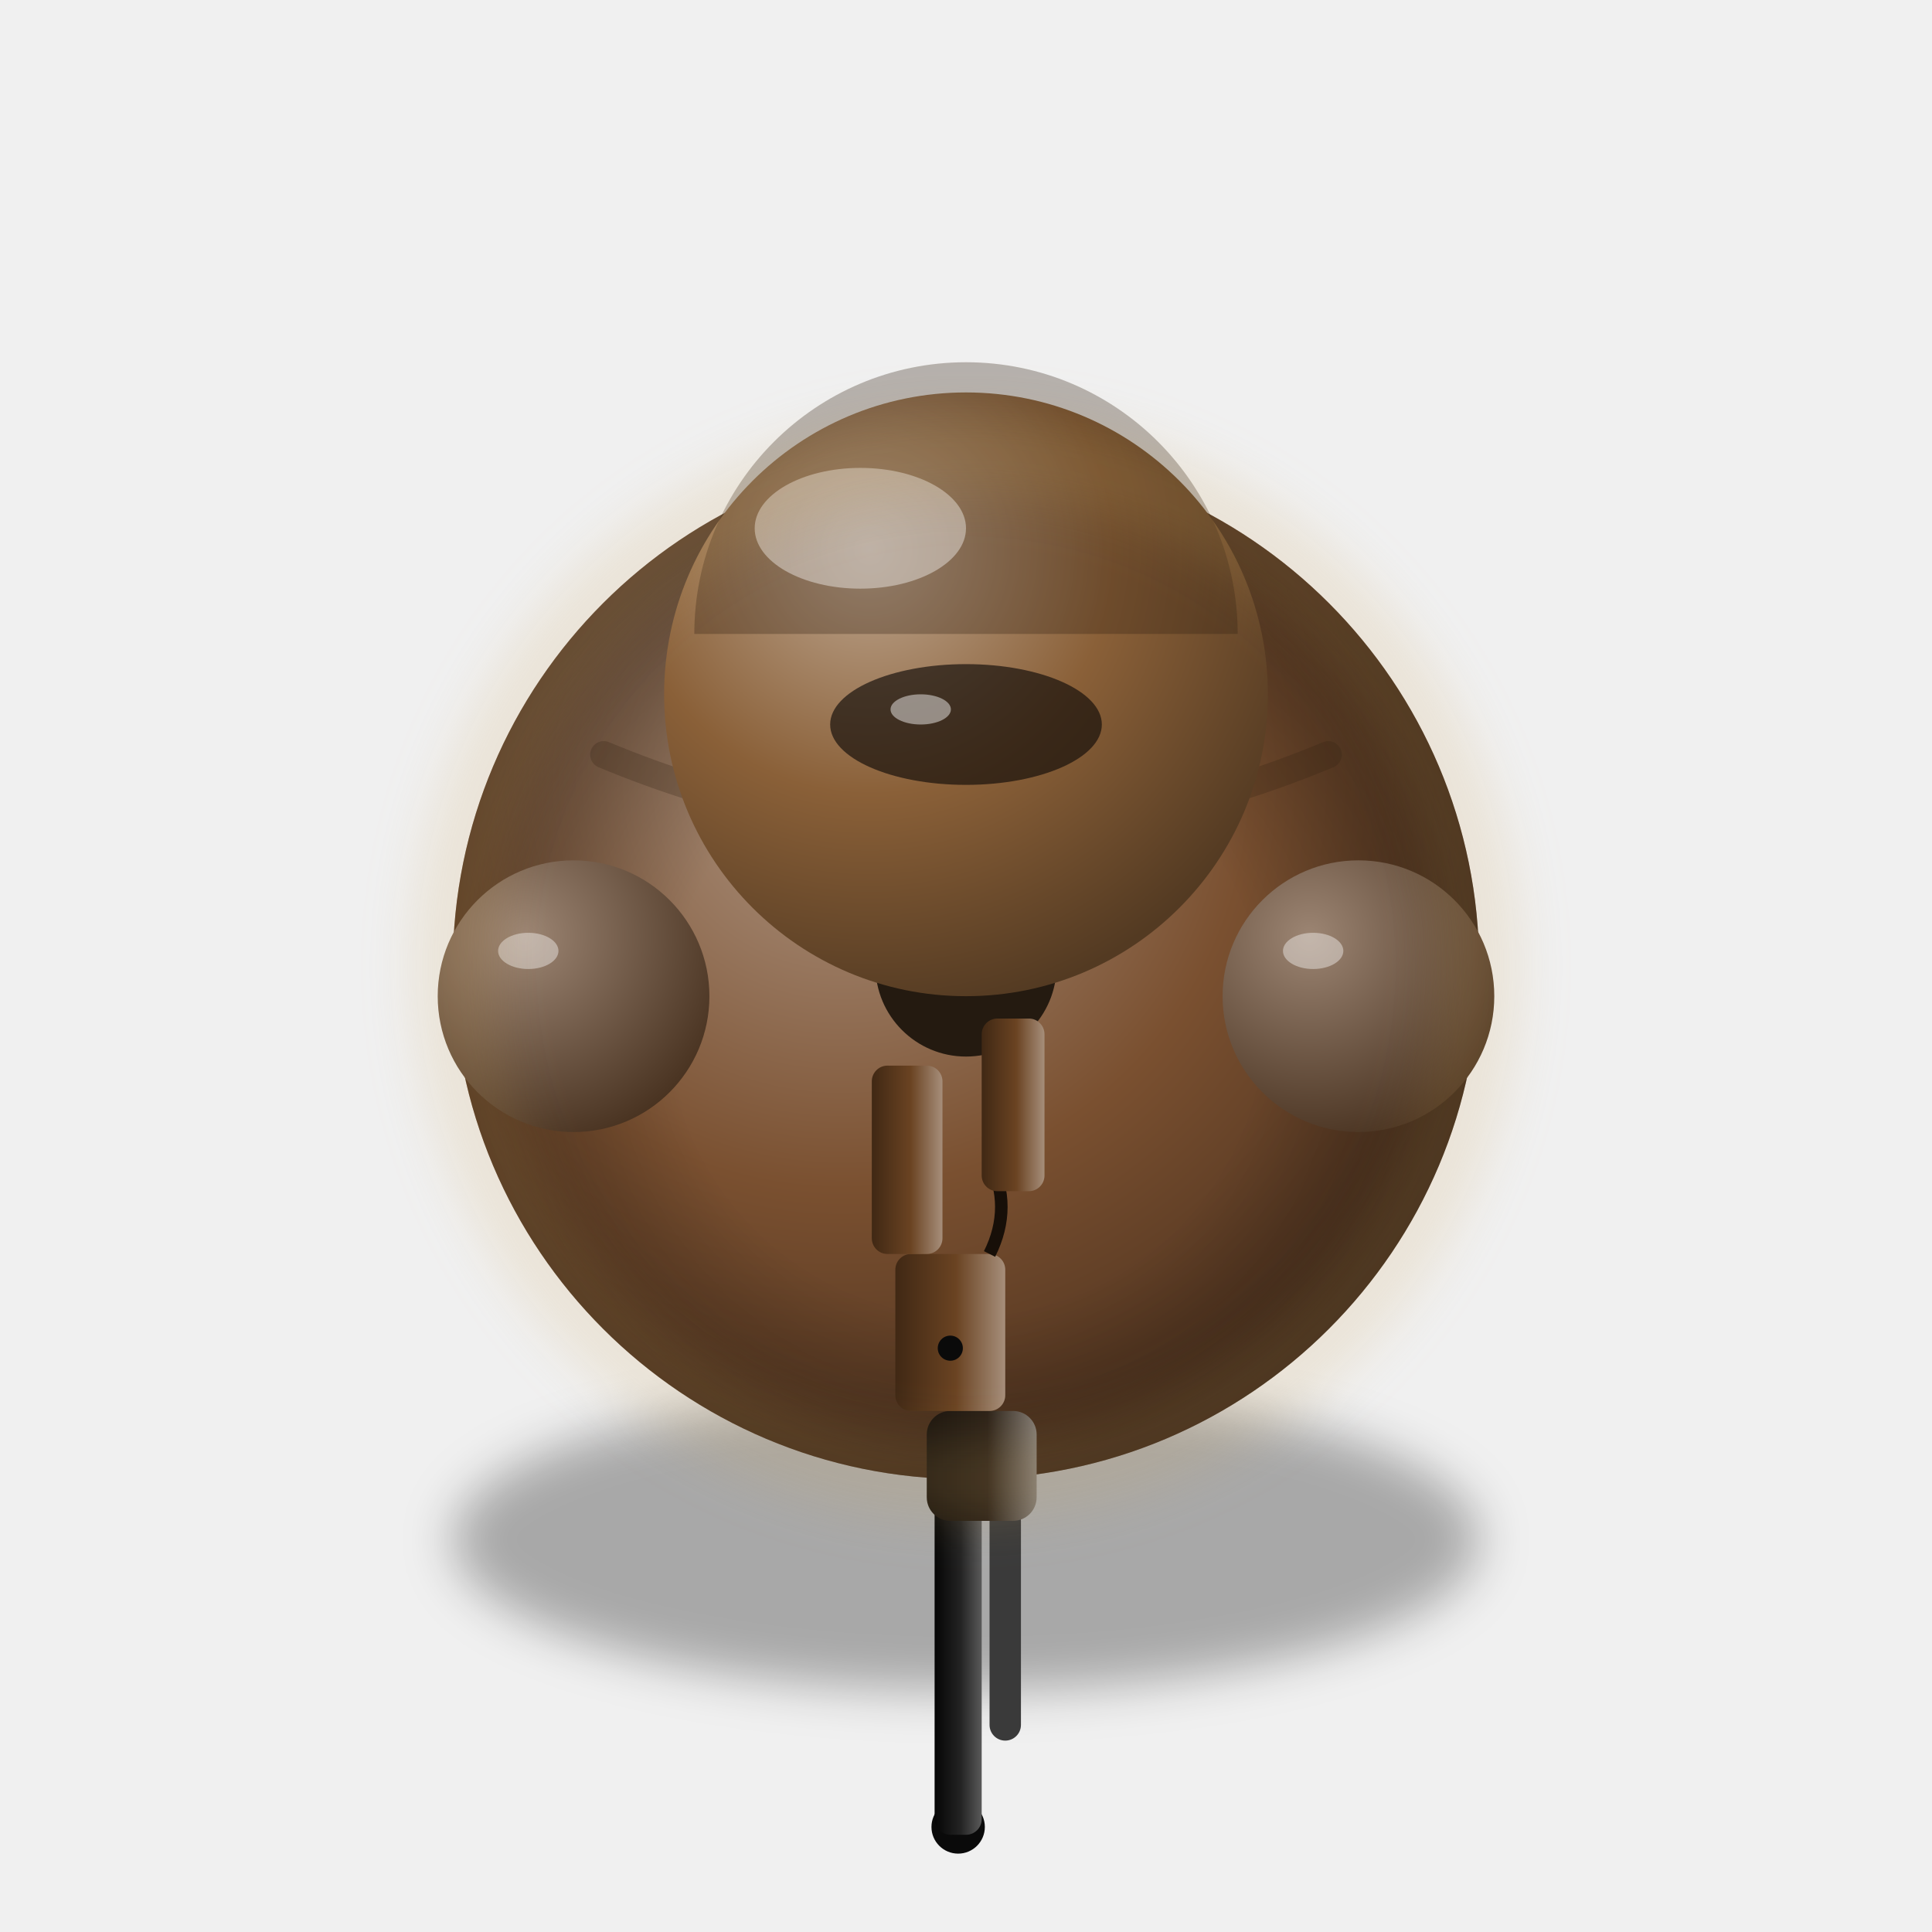
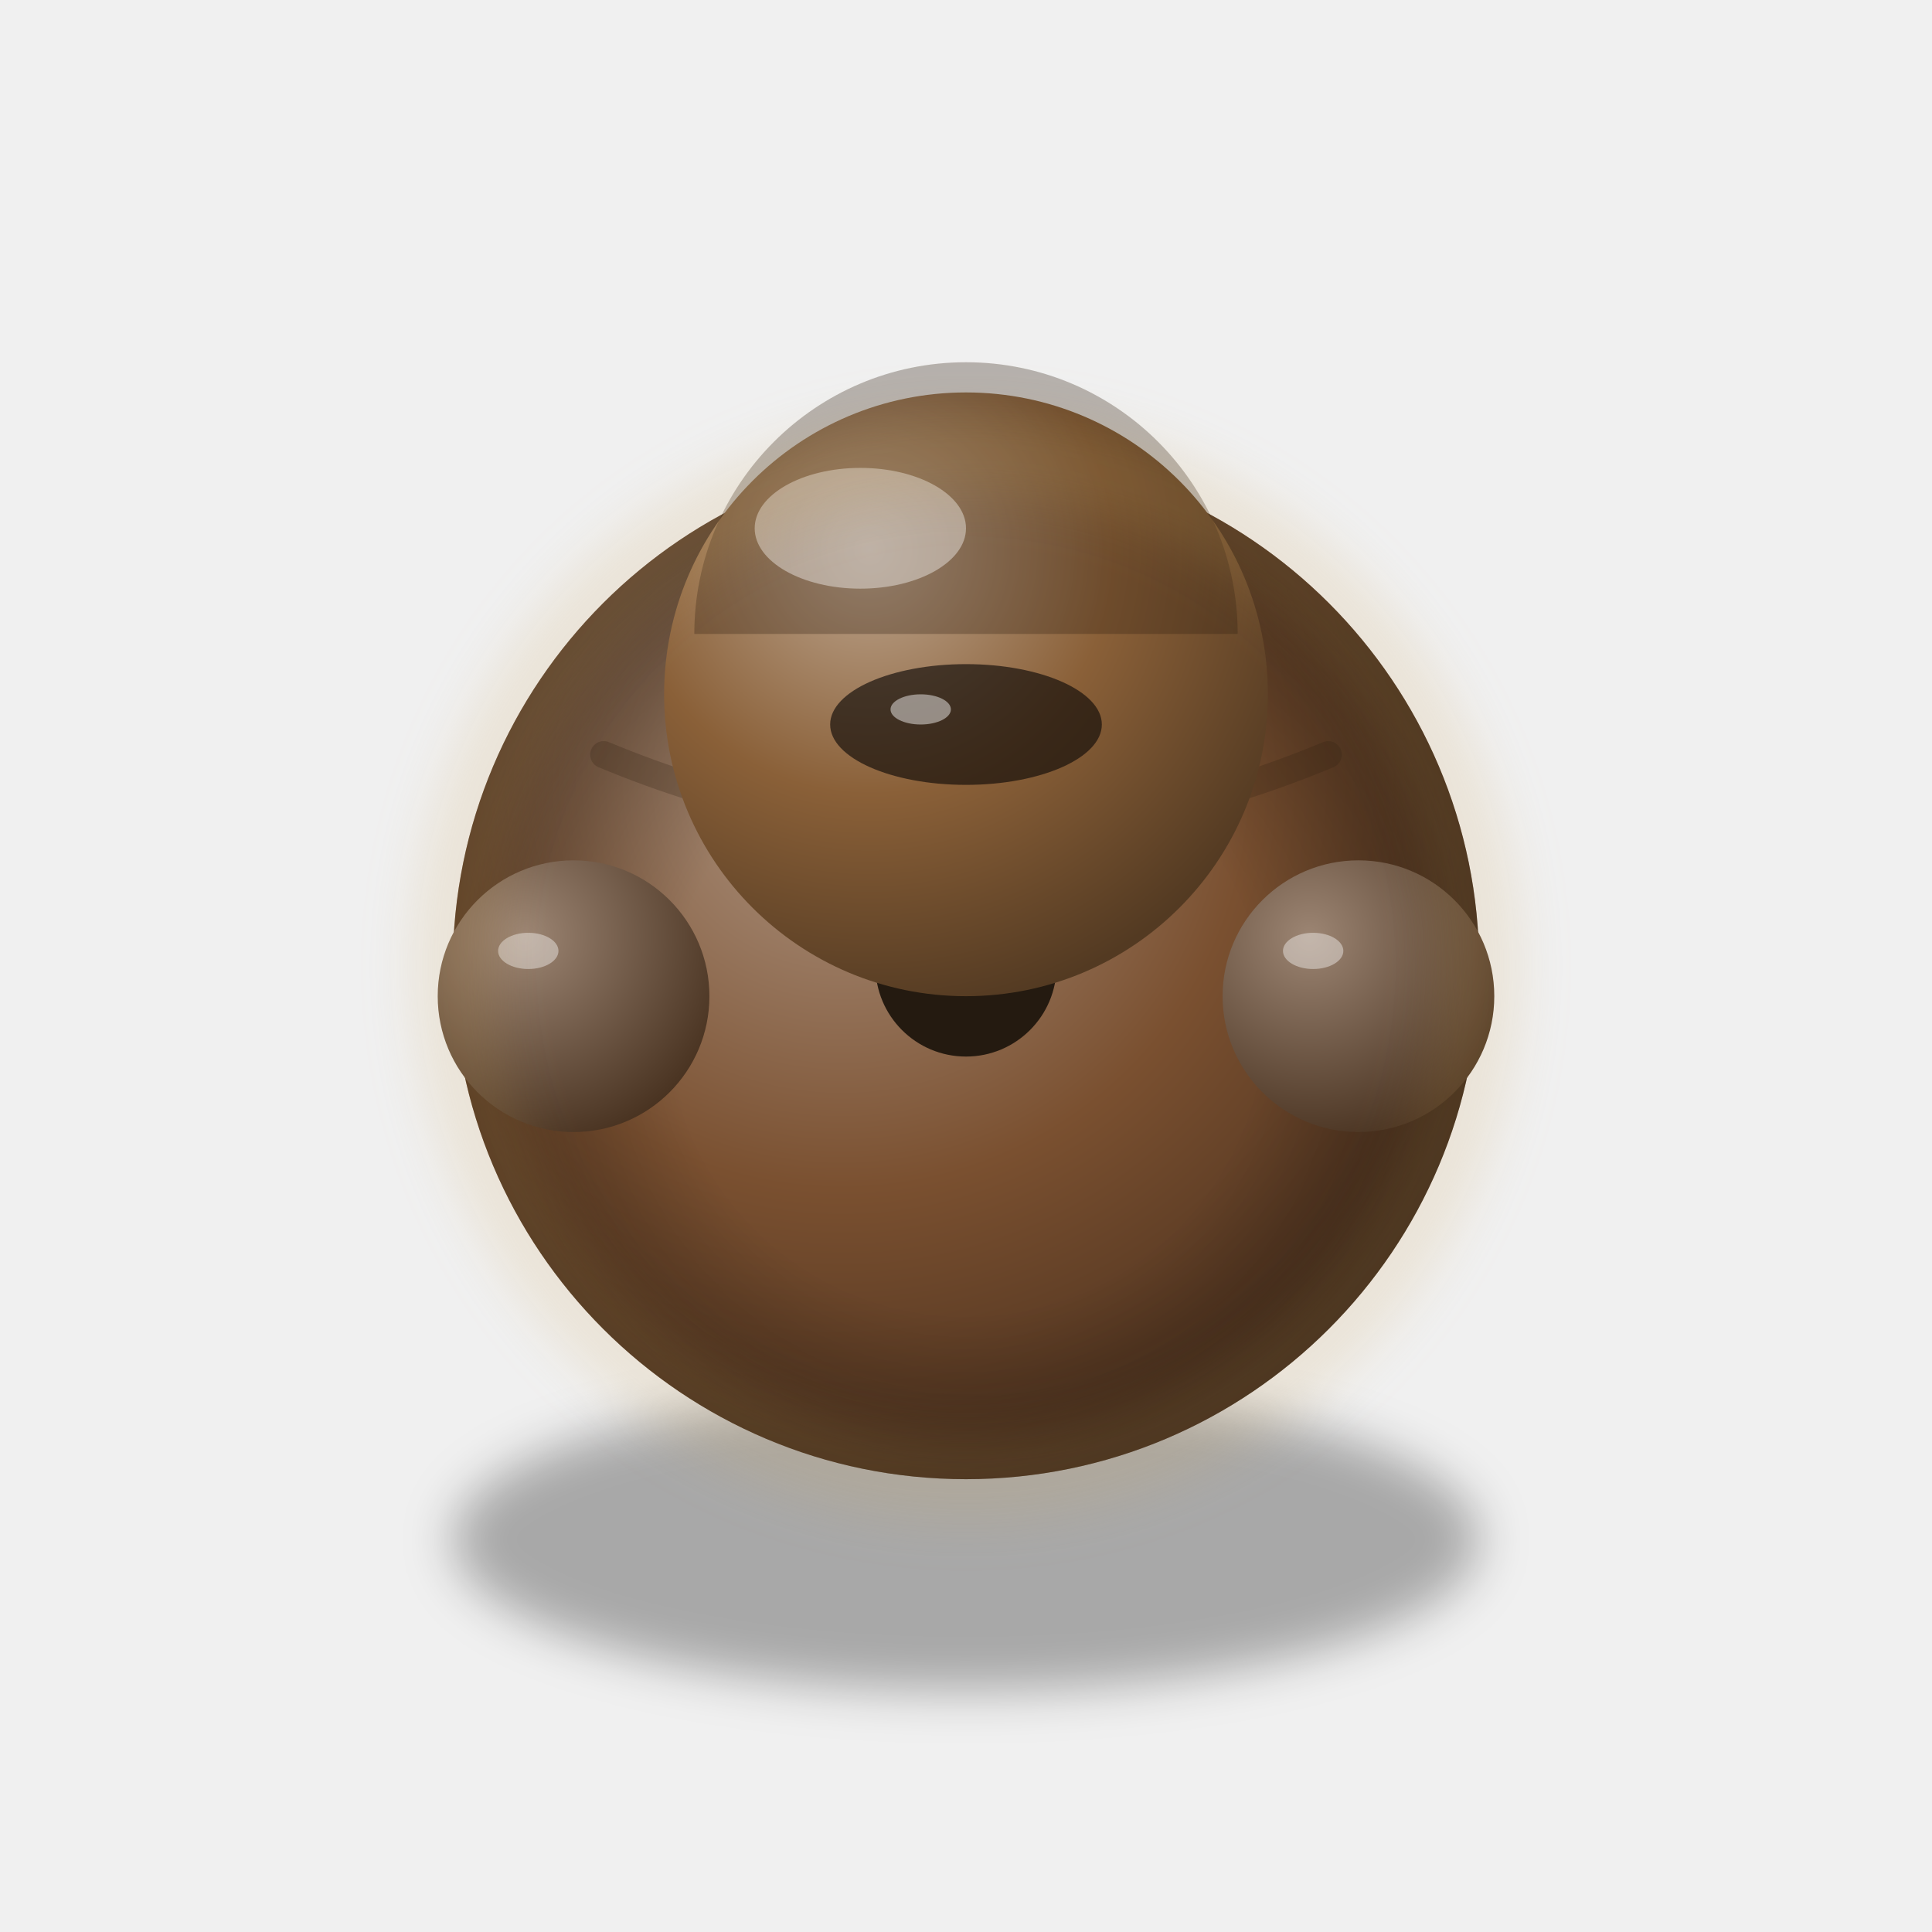
<svg xmlns="http://www.w3.org/2000/svg" viewBox="0 0 128 128">
  <defs>
    <filter id="fxBlur" x="-60%" y="-60%" width="220%" height="220%">
      <feGaussianBlur stdDeviation="1.6" />
    </filter>
    <radialGradient id="body" cx="38%" cy="32%" r="72%">
      <stop offset="0%" stop-color="#af9683" />
      <stop offset="55%" stop-color="#7a5030" />
      <stop offset="100%" stop-color="#472e1c" />
    </radialGradient>
    <radialGradient id="helmet" cx="34%" cy="26%" r="78%">
      <stop offset="0%" stop-color="#bfa892" />
      <stop offset="52%" stop-color="#8a6038" />
      <stop offset="100%" stop-color="#533a22" />
    </radialGradient>
    <radialGradient id="arm" cx="32%" cy="28%" r="85%">
      <stop offset="0%" stop-color="#9c8573" />
      <stop offset="100%" stop-color="#422c1a" />
    </radialGradient>
    <radialGradient id="pack" cx="38%" cy="30%" r="75%">
      <stop offset="0%" stop-color="#5f554c" />
      <stop offset="100%" stop-color="#1d140b" />
    </radialGradient>
    <linearGradient id="gun" x1="0%" y1="0%" x2="100%" y2="0%">
      <stop offset="0%" stop-color="#5a5a5a" />
      <stop offset="45%" stop-color="#232323" />
      <stop offset="100%" stop-color="#050505" />
    </linearGradient>
    <radialGradient id="ao" cx="50%" cy="55%" r="52%">
      <stop offset="55%" stop-color="#000" stop-opacity="0" />
      <stop offset="100%" stop-color="#000" stop-opacity="0.38" />
    </radialGradient>
    <linearGradient id="g_wood" x1="0%" y1="0%" x2="100%" y2="0%">
      <stop offset="0%" stop-color="#a68e7a" />
      <stop offset="45%" stop-color="#6a4322" />
      <stop offset="100%" stop-color="#402814" />
    </linearGradient>
    <linearGradient id="g_pump" x1="0%" y1="0%" x2="100%" y2="0%">
      <stop offset="0%" stop-color="#7f7973" />
      <stop offset="45%" stop-color="#2a2016" />
      <stop offset="100%" stop-color="#19130d" />
    </linearGradient>
  </defs>
  <ellipse cx="64" cy="102" rx="34" ry="10" fill="#000" opacity="0.3" filter="url(#fxBlur)" />
  <ellipse cx="64" cy="78" rx="22" ry="18" fill="url(#pack)" />
  <path d="M48 68 Q64 78 80 68" stroke="#000" stroke-width="2" opacity="0.2" fill="none" />
  <circle cx="64" cy="64" r="34" fill="url(#body)" />
  <circle cx="64" cy="64" r="34" fill="url(#ao)" />
  <path d="M40 50 Q64 60 88 50" stroke="#301f10" stroke-width="1.8" fill="none" opacity="0.25" stroke-linecap="round" />
  <circle cx="64" cy="64" r="6" fill="#241a10" />
  <ellipse cx="61" cy="61" rx="2" ry="1.3" fill="#fff" opacity="0.5" />
  <circle cx="64" cy="46" r="20" fill="url(#helmet)" />
  <path d="M46 42 A18 18 0 0 1 82 42" fill="#2c1c0c" opacity="0.3" />
  <ellipse cx="57" cy="35" rx="7" ry="4" fill="#fff" opacity="0.4" />
  <ellipse cx="64" cy="48" rx="9" ry="4" fill="#100a08" opacity="0.65" />
  <ellipse cx="61" cy="47" rx="2" ry="1" fill="#fff" opacity="0.45" />
-   <g transform="translate(64,94) rotate(180) scale(0.52) translate(-15,-55)">
-     <circle cx="16" cy="3" r="3.4" fill="#0a0a0a" />
-     <rect x="13" y="2" width="6" height="46" rx="2" fill="url(#gun)" />
-     <rect x="8" y="14" width="4" height="30" rx="2" fill="#3a3a3a" />
-     <rect x="6" y="42" width="14" height="14" rx="3" fill="url(#g_pump)" />
-     <rect x="10" y="56" width="14" height="20" rx="2" fill="url(#g_wood)" />
-     <circle cx="17" cy="64" r="1.6" fill="#0a0a0a" />
-     <path d="M12 76 Q9 82 12 88" stroke="#170f08" stroke-width="1.6" fill="none" />
-     <rect x="18" y="76" width="9" height="24" rx="2" fill="url(#g_wood)" />
-     <rect x="5" y="84" width="8" height="22" rx="2" fill="url(#g_wood)" />
-   </g>
  <circle cx="38" cy="66" r="9" fill="url(#arm)" />
  <circle cx="90" cy="66" r="9" fill="url(#arm)" />
  <ellipse cx="35" cy="63" rx="2" ry="1.2" fill="#fff" opacity="0.4" />
  <ellipse cx="87" cy="63" rx="2" ry="1.2" fill="#fff" opacity="0.4" />
  <circle cx="64" cy="64" r="34" fill="none" stroke="#d0a860" stroke-width="5.5" opacity="0.17" filter="url(#fxBlur)" />
</svg>
